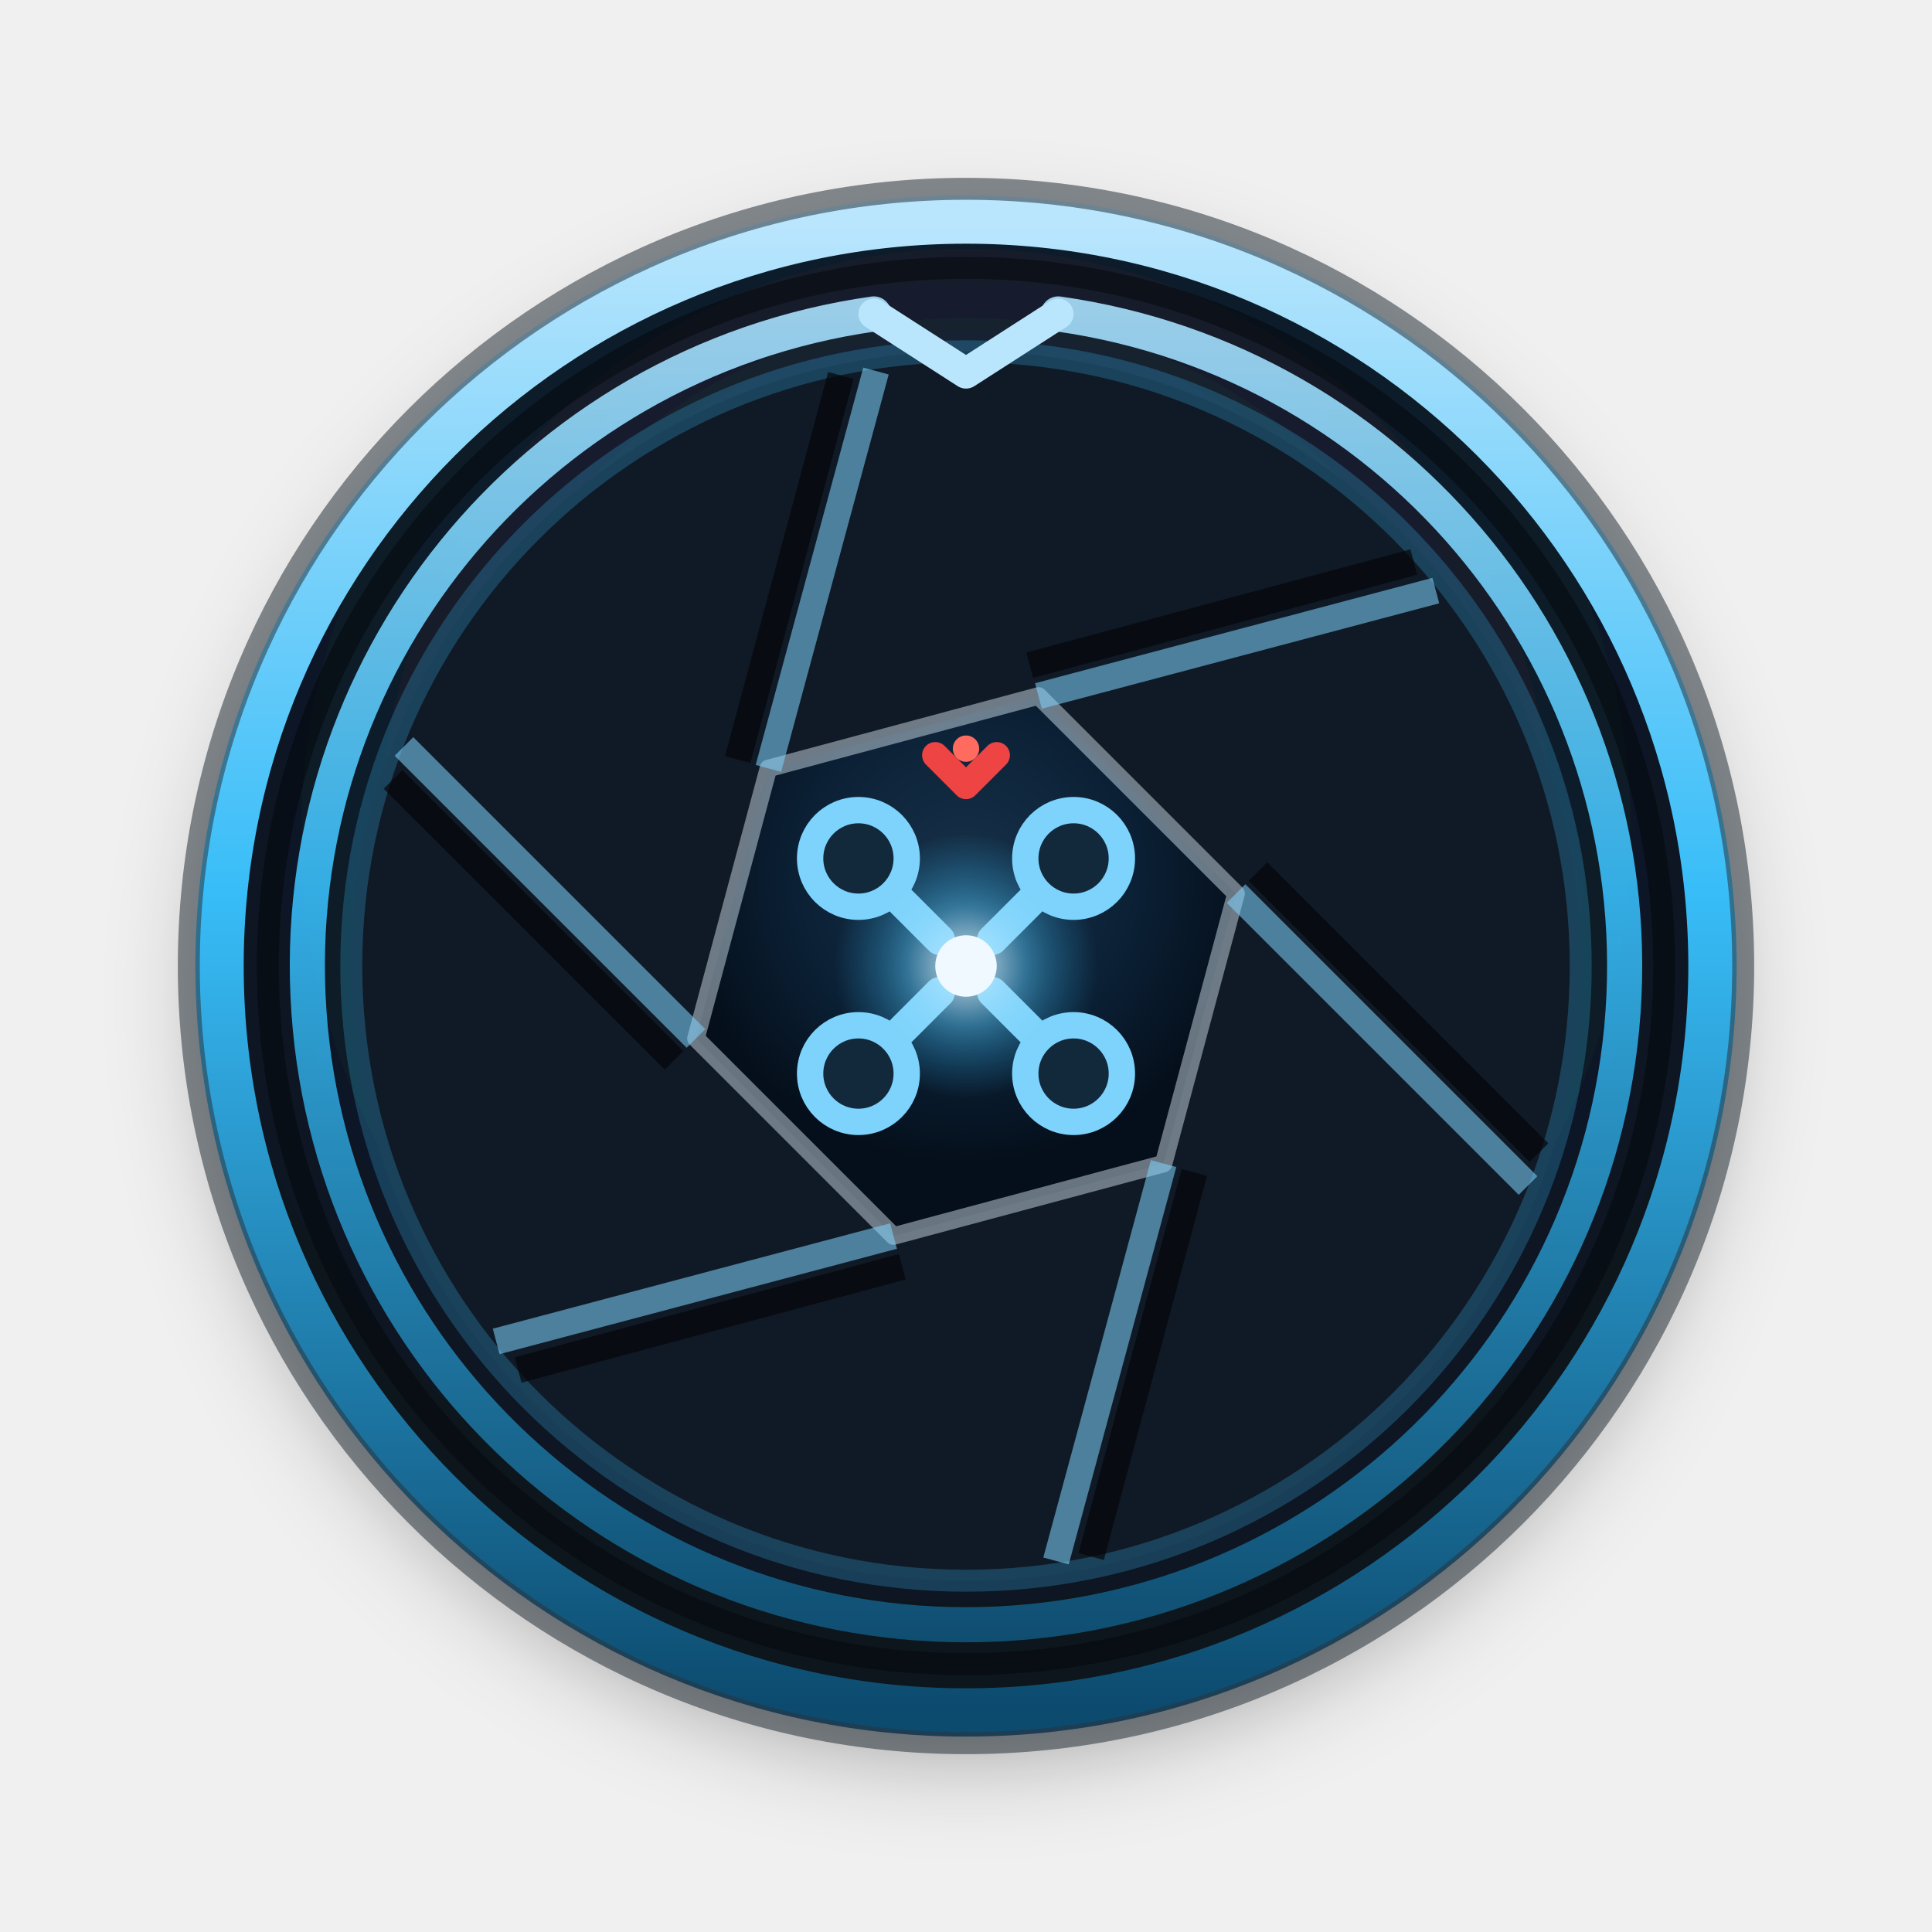
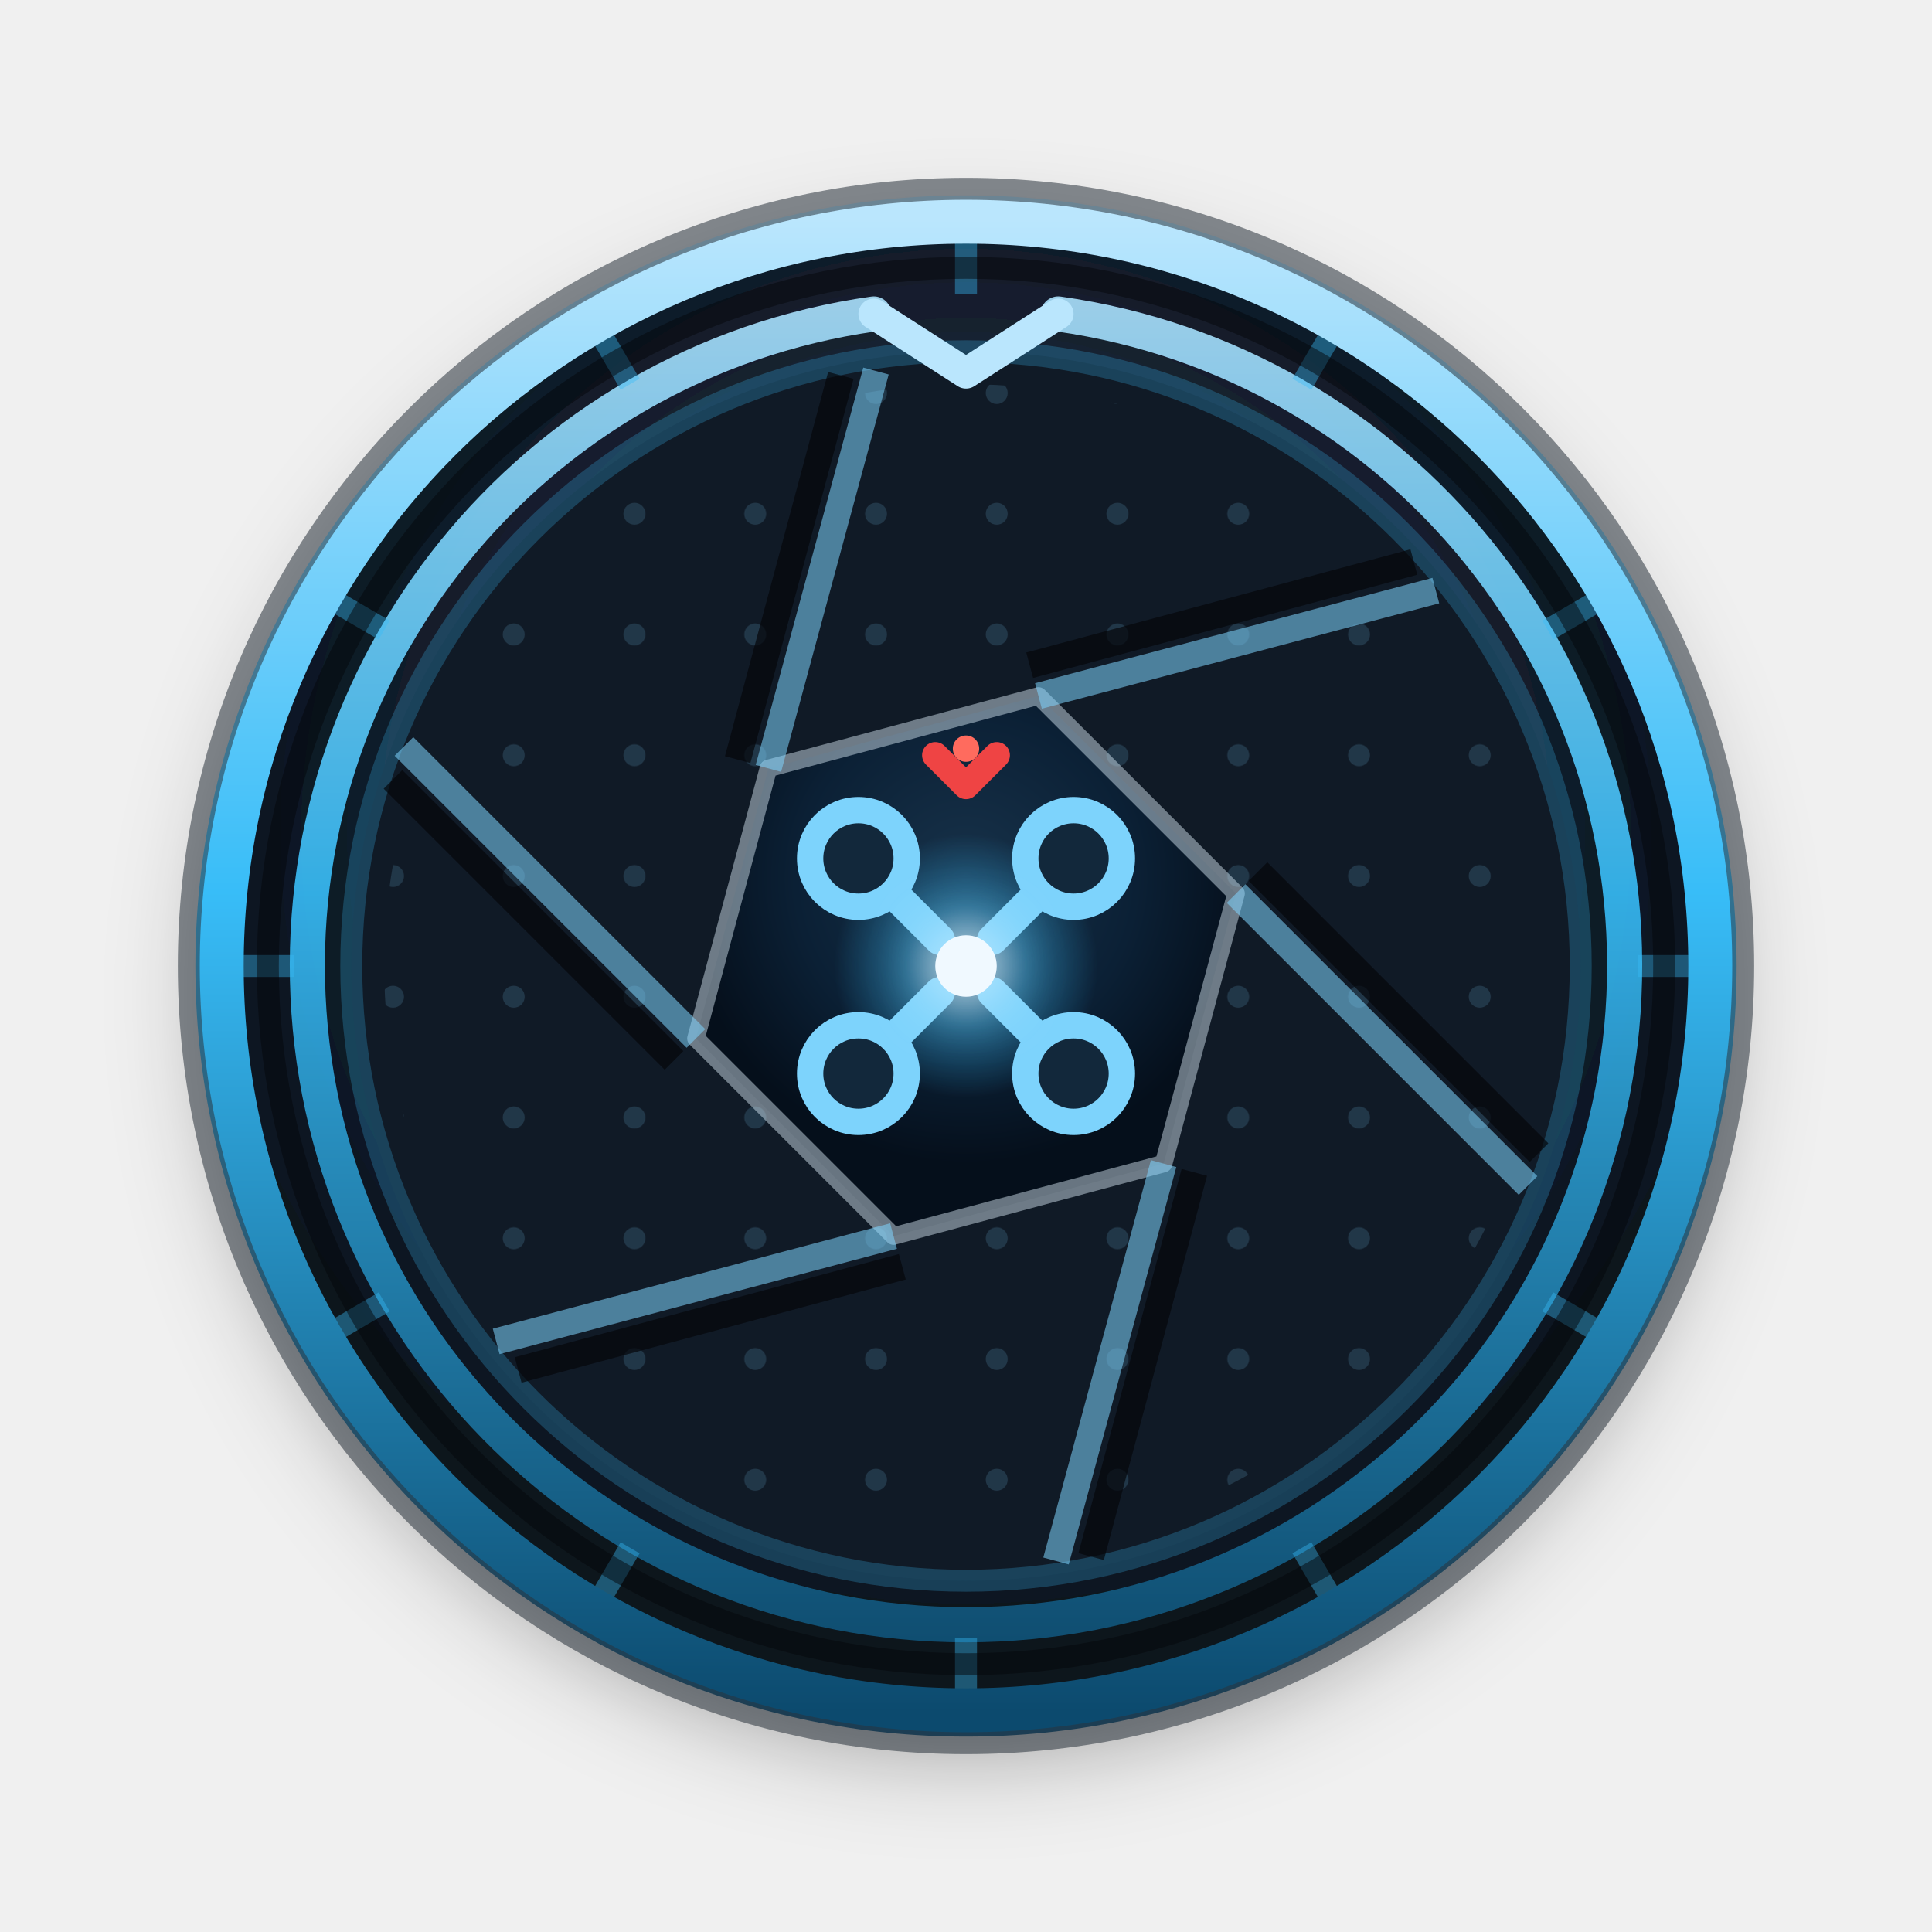
<svg xmlns="http://www.w3.org/2000/svg" viewBox="254 342 88 88" width="88" height="88" role="img" aria-label="manwe logo">
  <defs>
    <radialGradient id="hubGrad" cx="50%" cy="42%" r="65%">
      <stop offset="0%" stop-color="#06281d" />
      <stop offset="100%" stop-color="#0a1117" />
    </radialGradient>
    <radialGradient id="gateGrad" cx="50%" cy="40%" r="68%">
      <stop offset="0%" stop-color="#332408" />
      <stop offset="100%" stop-color="#10131a" />
    </radialGradient>
    <radialGradient id="voxGrad" cx="50%" cy="40%" r="68%">
      <stop offset="0%" stop-color="#2a0a2e" />
      <stop offset="100%" stop-color="#10131a" />
    </radialGradient>
    <radialGradient id="galGrad" cx="50%" cy="40%" r="68%">
      <stop offset="0%" stop-color="#2a0a0a" />
      <stop offset="100%" stop-color="#10131a" />
    </radialGradient>
    <radialGradient id="hdGrad" cx="50%" cy="40%" r="68%">
      <stop offset="0%" stop-color="#042f2a" />
      <stop offset="100%" stop-color="#10131a" />
    </radialGradient>
    <radialGradient id="crebGrad" cx="50%" cy="40%" r="70%">
      <stop offset="0%" stop-color="#3c4d21" />
      <stop offset="62%" stop-color="#26311a" />
      <stop offset="100%" stop-color="#161c10" />
    </radialGradient>
    <filter id="nodeShadow" x="-40%" y="-40%" width="180%" height="180%">
      <feDropShadow dx="0" dy="1.5" stdDeviation="2.4" flood-color="#000000" flood-opacity="0.38" />
    </filter>
    <filter id="soft" x="-60%" y="-60%" width="220%" height="220%">
      <feGaussianBlur stdDeviation="4" result="b" />
      <feMerge>
        <feMergeNode in="b" />
        <feMergeNode in="SourceGraphic" />
      </feMerge>
    </filter>
    <filter id="edgeGlow" x="-30%" y="-30%" width="160%" height="160%">
      <feGaussianBlur stdDeviation="2.4" result="b" />
      <feMerge>
        <feMergeNode in="b" />
        <feMergeNode in="SourceGraphic" />
      </feMerge>
    </filter>
    <filter id="hdBloom" x="-40%" y="-40%" width="180%" height="180%">
      <feGaussianBlur stdDeviation="1.5" result="b" />
      <feMerge>
        <feMergeNode in="b" />
        <feMergeNode in="SourceGraphic" />
      </feMerge>
    </filter>
    <filter id="mwBloom" x="-300%" y="-300%" width="700%" height="700%">
      <feGaussianBlur stdDeviation="1.4" result="b" />
      <feMerge>
        <feMergeNode in="b" />
        <feMergeNode in="SourceGraphic" />
      </feMerge>
    </filter>
    <linearGradient id="eg0" gradientUnits="userSpaceOnUse" x1="147" y1="230" x2="209" y2="230">
      <stop offset="0%" stop-color="#bcc6d1" />
      <stop offset="100%" stop-color="#fbbf24" />
    </linearGradient>
    <linearGradient id="eg1" gradientUnits="userSpaceOnUse" x1="287" y1="212.4" x2="411.5" y2="153.1">
      <stop offset="0%" stop-color="#fbbf24" />
      <stop offset="100%" stop-color="#a78bfa" />
    </linearGradient>
    <linearGradient id="eg2" gradientUnits="userSpaceOnUse" x1="286.9" y1="247.9" x2="423.1" y2="314.1">
      <stop offset="0%" stop-color="#fbbf24" />
      <stop offset="100%" stop-color="#9caf88" />
    </linearGradient>
    <linearGradient id="eg3" gradientUnits="userSpaceOnUse" x1="214.8" y1="107.9" x2="423.9" y2="126.7">
      <stop offset="0%" stop-color="#34d399" />
      <stop offset="100%" stop-color="#a78bfa" />
    </linearGradient>
    <linearGradient id="eg4" gradientUnits="userSpaceOnUse" x1="608.5" y1="142.9" x2="499.2" y2="133.4">
      <stop offset="0%" stop-color="#60a5fa" />
      <stop offset="100%" stop-color="#a78bfa" />
    </linearGradient>
    <linearGradient id="eg5" gradientUnits="userSpaceOnUse" x1="641.2" y1="224.6" x2="510" y2="156.1">
      <stop offset="0%" stop-color="#fb923c" />
      <stop offset="100%" stop-color="#a78bfa" />
    </linearGradient>
    <linearGradient id="eg6" gradientUnits="userSpaceOnUse" x1="668.2" y1="329.2" x2="492.8" y2="161.3">
      <stop offset="0%" stop-color="#fb7185" />
      <stop offset="100%" stop-color="#a78bfa" />
    </linearGradient>
    <linearGradient id="eg7" gradientUnits="userSpaceOnUse" x1="492.2" y1="306.6" x2="664.3" y2="170.3">
      <stop offset="0%" stop-color="#9caf88" />
      <stop offset="100%" stop-color="#60a5fa" />
    </linearGradient>
    <linearGradient id="eg8" gradientUnits="userSpaceOnUse" x1="498.6" y1="318.2" x2="638.2" y2="268.5">
      <stop offset="0%" stop-color="#9caf88" />
      <stop offset="100%" stop-color="#fb923c" />
    </linearGradient>
    <linearGradient id="eg9" gradientUnits="userSpaceOnUse" x1="500.9" y1="335.2" x2="603" y2="343.2">
      <stop offset="0%" stop-color="#9caf88" />
      <stop offset="100%" stop-color="#fb7185" />
    </linearGradient>
    <linearGradient id="eg10" gradientUnits="userSpaceOnUse" x1="110" y1="319" x2="110" y2="267">
      <stop offset="0%" stop-color="#e879f9" />
      <stop offset="100%" stop-color="#bcc6d1" />
    </linearGradient>
    <linearGradient id="eg11" gradientUnits="userSpaceOnUse" x1="336.9" y1="373" x2="421.1" y2="345">
      <stop offset="0%" stop-color="#38bdf8" />
      <stop offset="100%" stop-color="#9caf88" />
    </linearGradient>
    <linearGradient id="eg12" gradientUnits="userSpaceOnUse" x1="446.1" y1="287.2" x2="447.9" y2="292.8">
      <stop offset="0%" stop-color="#ef4444" />
      <stop offset="100%" stop-color="#9caf88" />
    </linearGradient>
    <linearGradient id="eg13" gradientUnits="userSpaceOnUse" x1="398.1" y1="228.3" x2="209.7" y2="124.7">
      <stop offset="0%" stop-color="#ef4444" />
      <stop offset="100%" stop-color="#34d399" />
    </linearGradient>
    <linearGradient id="eg14" gradientUnits="userSpaceOnUse" x1="284.1" y1="207.3" x2="287.9" y2="204.7">
      <stop offset="0%" stop-color="#fbbf24" />
      <stop offset="100%" stop-color="#2dd4bf" />
    </linearGradient>
    <linearGradient id="eg15" gradientUnits="userSpaceOnUse" x1="357.3" y1="202.8" x2="398.7" y2="227.2">
      <stop offset="0%" stop-color="#2dd4bf" />
      <stop offset="100%" stop-color="#ef4444" />
    </linearGradient>
    <linearGradient id="eg16" gradientUnits="userSpaceOnUse" x1="360.4" y1="167.5" x2="414.3" y2="147.2">
      <stop offset="0%" stop-color="#2dd4bf" />
      <stop offset="100%" stop-color="#a78bfa" />
    </linearGradient>
  </defs>
  <style>
    :root { --hub-accent: #34d399; --cube-accent: #fb923c; --tri-accent: #a78bfa; }
    .cap        { font: 400 11px ui-monospace, SFMono-Regular, Menlo, monospace; fill: #6e7681; }
    .edge       { opacity: 0.55; }
    .edge-live  { filter: url(#edgeGlow); }
    .flow       { fill: none; stroke: #e2faff; stroke-width: 2.4; stroke-dasharray: 1.5 9; stroke-linecap: round; opacity: 0.9; }
    .flow-rev   { stroke-width: 2; opacity: 0.78; }
    .chip       { fill: #0d1117; stroke-width: 1.5; }
    .chip-label { font: 400 12px ui-monospace, SFMono-Regular, Menlo, monospace; fill: #c9d1d9; }
    .hub-fill   { fill: url(#hubGrad); }
    .hub-ring   { fill: none; stroke: url(#hubBezel); stroke-width: 2.2; }
    .hub-glow   { fill: none; stroke: #34d399; stroke-width: 6; stroke-opacity: 0.18; filter: url(#soft); }
    .hub-label  { font: 400 12px ui-monospace, SFMono-Regular, Menlo, monospace; fill: #6ee7b7; }
    .pid-track   { fill: none; stroke: #065f46; stroke-opacity: 0.35; stroke-width: 4; stroke-linecap: round; }
    .pid-fill    { fill: none; stroke: #34d399; stroke-width: 4; stroke-linecap: round; }
    .pid-tip-u   { fill: #a7f3d0; }
    .pid-tip-s   { fill: #d1fae5; }
    .pid-wg      { fill: none; stroke: #043a2e; stroke-width: 2.4; stroke-linecap: round; }
    .pid-wg-lit  { fill: none; stroke: #6ee7b7; stroke-width: 0.9; stroke-linecap: round; }
    .pid-port    { fill: #34d399; }
    .pid-port-core { fill: #06281d; }
    .pid-chip    { fill: #d1fae5; }
    .pid-base    { fill: none; stroke: #6ee7b7; stroke-opacity: 0.3; stroke-width: 1; stroke-linecap: round; }
    .pid-keystone{ fill: none; stroke: #34d399; stroke-opacity: 0.45; stroke-width: 1.2; stroke-linecap: round; }
    .pid-flash   { fill: none; stroke: #d1fae5; stroke-width: 1.4; stroke-linecap: round; opacity: 0; }
    .pid-core-crown { fill: #6ee7b7; }
    .pid-core-bl { fill: #065f46; }
    .pid-core-br { fill: #047857; }
    .pid-core-edge { fill: none; stroke: #a7f3d0; stroke-width: 0.8; stroke-linejoin: round; }
    .pid-seam    { fill: none; stroke: #d1fae5; stroke-width: 0.7; stroke-opacity: 0.9; stroke-linecap: round; }
    .pid-facet   { fill: none; stroke: #a7f3d0; stroke-width: 0.5; stroke-opacity: 0.35; }
    .pid-hot     { fill: #ecfdf5; }
    .pid-hot-in  { fill: #f0fdf4; }
    .pid-compute { fill: none; stroke: #6ee7b7; stroke-width: 1; opacity: 0; }
    .seat-ring     { fill: none; stroke-width: 2.2; }
    .seat-groove   { fill: none; stroke: #05070b; stroke-opacity: 0.5; stroke-width: 1; }
    .seat-hairline { fill: none; stroke: #2b333d; stroke-opacity: 0.55; stroke-width: 1; }
    .seat-gate     { fill: url(#gateGrad); }
    .seat-vox      { fill: url(#voxGrad); }
    .mel-plate    { fill: url(#melPlate); }
    .mel-rock     { fill: #050302; }
    .mel-ridge    { fill: none; stroke: #fdba74; stroke-opacity: 0.7; stroke-width: 1.3; stroke-linejoin: round; stroke-linecap: round; }
    .mel-facet    { fill: #070302; }
    .mel-tin      { stroke: #000000; stroke-opacity: 0.4; stroke-width: 0.6; stroke-linejoin: round; }
    .mel-splat    { fill: url(#melSplat); }
+     .mel-front    { fill: #ffedd5; filter: url(#edgeGlow); }
    .mel-edge     { fill: none; stroke: url(#melBezel); stroke-width: 2.4; stroke-linejoin: miter; }
    .mel-groove   { fill: none; stroke: #05070b; stroke-opacity: 0.5; stroke-width: 1; }
    .mel-hairline { fill: none; stroke: #2b333d; stroke-opacity: 0.55; stroke-width: 1; }
    .cube-label { font: 400 12px ui-monospace, SFMono-Regular, Menlo, monospace; fill: #fdba74; }
    .logo-label     { font: 400 12px ui-monospace, SFMono-Regular, Menlo, monospace; fill: #cdd6e0; }
    .prz-body     { fill: url(#przGlass); }
    .prz-edge     { fill: none; stroke: url(#przSilver); stroke-width: 2.4; }
    .prz-groove   { fill: none; stroke: #05070b; stroke-opacity: 0.5; stroke-width: 1; }
    .prz-hairline { fill: none; stroke: #2b333d; stroke-opacity: 0.55; stroke-width: 1; }
    .prz-hill     { fill: url(#przHill); }
    .prz-hill-hi  { fill: url(#przHillHi); }
    .prz-hill-ao  { fill: url(#przHillAo); }
    .prz-spill    { fill: url(#przSpill); }
    .prz-crest    { fill: none; stroke: #d8ccff; stroke-width: 1.8; stroke-linecap: round; stroke-opacity: 0.95; }
    .prz-ray      { fill: none; stroke-width: 1.4; stroke-linecap: round; stroke-opacity: 0.5; }
    .prz-ray-flow { fill: none; stroke-width: 1.9; stroke-linecap: round; stroke-dasharray: 4 22; stroke-opacity: 0.92; }
    .prz-blade    { fill: url(#przBlade); stroke: #cbd3db; stroke-width: 0.4; stroke-linejoin: round; }
    .prz-blade-core { stroke: #f8fafc; stroke-width: 0.8; stroke-linecap: round; stroke-opacity: 0.85; }
    .prz-blade-glint { stroke: #ffffff; stroke-width: 1.3; stroke-linecap: round; stroke-dasharray: 5 44; stroke-opacity: 0.95; }
    .prz-foot-hot { fill: #ffffff; }
    .tri-label  { font: 400 12px ui-monospace, SFMono-Regular, Menlo, monospace; fill: #c4b5fd; }
    .gate-wire      { fill: none; stroke: #fbbf24; stroke-width: 2.6; stroke-linecap: round; opacity: 0.92; }
    .gate-wire-perc { fill: none; stroke: #fbbf24; stroke-width: 2; stroke-linecap: round; stroke-dasharray: 5 4; opacity: 0.6; }
    .gate-bar       { fill: #fbbf24; fill-opacity: 0.16; stroke: #fbbf24; stroke-width: 2; }
    .gate-port      { fill: #fbbf24; }
    .gate-tick      { fill: none; stroke: #fde68a; stroke-width: 1.6; stroke-linecap: round; stroke-linejoin: round; }
    .gate-packet    { fill: #fde68a; }
    .gate-packet-perc { fill: #fde68a; opacity: 0.7; }
    .gate-label     { font: 400 12px ui-monospace, SFMono-Regular, Menlo, monospace; fill: #fbbf24; text-anchor: middle; }
    .vox-top    { fill: #e879f9; fill-opacity: 0.6; stroke: #e879f9; stroke-width: 1.3; }
    .vox-left   { fill: #e879f9; fill-opacity: 0.32; stroke: #e879f9; stroke-width: 1.3; }
    .vox-right  { fill: #e879f9; fill-opacity: 0.15; stroke: #e879f9; stroke-width: 1.3; }
    .flag-k     { fill: #181818; }
    .flag-r     { fill: #d8001d; }
    .flag-g     { fill: #ffcc00; }
    .flag-edge  { fill: none; stroke: #ffffff; stroke-opacity: 0.16; stroke-width: 0.6; }
    .vox-label  { font: 400 12px ui-monospace, SFMono-Regular, Menlo, monospace; fill: #f0abfc; }
    .vox-net    { color: #e879f9; }
    .vox-code   { fill: none; stroke: #f0abfc; stroke-width: 2.4; stroke-linecap: round; stroke-linejoin: round; }
    .seat-creb     { fill: url(#crebGrad); }
    .creb-signal   { fill: none; stroke: #b6cf86; stroke-opacity: 0.7; stroke-width: 1.2; }
    .creb-tick     { fill: none; stroke: #b6cf86; stroke-width: 1.7; stroke-linecap: round; stroke-linejoin: round; }
    .creb-xhair    { fill: none; stroke: #a8c07a; stroke-opacity: 0.7; stroke-width: 1.3; stroke-linecap: round; }
    .creb-eye-core { fill: #ff6b5e; }
    .creb-eye-hot  { fill: #fff1f0; }
    .raven-label { font: 400 12px ui-monospace, SFMono-Regular, Menlo, monospace; fill: #9caf88; }
    .raven-cursor { fill: #9caf88; }
    .radar-label  { font: 400 12px ui-monospace, SFMono-Regular, Menlo, monospace; fill: #38bdf8; }
    .mw-iris      { fill: #101a26; stroke: #38bdf8; stroke-opacity: 0.25; stroke-width: 1; }
    .mw-well      { fill: url(#mwWell); }
    .mw-core      { fill: url(#mwCore); }
    .mw-aphex     { fill: none; stroke: #e0f2fe; stroke-opacity: 0.45; stroke-width: 0.8; stroke-linejoin: round; }
    .mw-blade     { fill: none; stroke: #7dd3fc; stroke-opacity: 0.55; stroke-width: 1.2; }
    .mw-blade-sh  { fill: none; stroke: #05070b; stroke-opacity: 0.7; stroke-width: 1.2; }
    .mw-inner     { fill: none; stroke: url(#mwBezel); stroke-width: 1.6; stroke-opacity: 0.9; stroke-linecap: round; }
    .mw-notch     { fill: none; stroke: #bae6fd; stroke-width: 1.4; stroke-linejoin: round; stroke-linecap: round; }
+     .mw-tick      { stroke: #38bdf8; stroke-opacity: 0.4; stroke-width: 1; }
+     .mw-dot       { fill: #7dd3fc; fill-opacity: 0.16; }
    .mw-lock      { fill: none; stroke: #ef4444; stroke-width: 1.2; stroke-linecap: round; stroke-linejoin: round; }
    .mw-lock-dot  { fill: #ff6b5e; }
    .mw-drone-arm { fill: none; stroke: #7dd3fc; stroke-width: 1.4; stroke-linecap: round; }
    .mw-rotor     { fill: #12283b; stroke: #7dd3fc; stroke-width: 1.2; }
    .mw-hub       { fill: #f0f9ff; }
    .mw-ring      { fill: none; stroke: url(#mwBezel); stroke-width: 2.2; }
    .mw-groove    { fill: none; stroke: #05070b; stroke-opacity: 0.5; stroke-width: 1; }
    .mw-hairline  { fill: none; stroke: #2b333d; stroke-opacity: 0.55; stroke-width: 1; }
    .seat-gal   { fill: url(#galGrad); }
    .gal-signal { fill: none; stroke: #ef4444; stroke-opacity: 0.7; stroke-width: 1.1; }
    .gal-fiber  { fill: none; stroke: #22d3ee; stroke-opacity: 0.75; stroke-width: 1.4; stroke-linecap: round; }
    .gal-pulse  { fill: none; stroke: #a5f3fc; stroke-opacity: 0.95; stroke-width: 1.4; stroke-linecap: round; stroke-dasharray: 3 40; }
    .gal-port   { fill: #0a121c; stroke: #22d3ee; stroke-opacity: 0.9; stroke-width: 1; }
    .gal-jack   { fill: #a5f3fc; fill-opacity: 0.85; }
    .gal-plate  { fill: url(#galPlateG); stroke: #22d3ee; stroke-opacity: 0.9; stroke-width: 1.2; stroke-linejoin: miter; }
    .gal-crest  { stroke: #22d3ee; stroke-opacity: 0.28; stroke-width: 0.6; stroke-linejoin: miter; }
    .gal-slit   { fill: #05070b; stroke: #22d3ee; stroke-opacity: 0.55; stroke-width: 0.8; stroke-linejoin: miter; }
    .gal-hotf   { fill: #ef4444; }
    .gal-label  { font: 400 12px ui-monospace, SFMono-Regular, Menlo, monospace; fill: #ef4444; }
    .seat-hd         { fill: url(#hdGrad); }
    .hd-void         { fill: #03211d; }
    .hd-frame        { fill: url(#haldirArch); stroke: #0f766e; stroke-width: 0.5; stroke-opacity: 0.7; }
    .hd-reed         { fill: none; stroke: #0f766e; stroke-width: 0.6; stroke-opacity: 0.5; stroke-linecap: round; }
    .hd-speed        { fill: none; stroke: #5eead4; stroke-width: 0.6; stroke-opacity: 0.4; stroke-linecap: round; }
    .hd-thresh       { fill: none; stroke: #2dd4bf; stroke-width: 1.6; stroke-linecap: round; stroke-opacity: 0.85; }
    .hd-beam         { fill: none; stroke: #ef4444; stroke-width: 1.4; stroke-linecap: round; stroke-opacity: 0.92; }
    .hd-diode        { fill: #ff3b47; }
    .hd-diode-hot    { fill: #ffe1dd; }
    .hd-core         { fill: #ef4444; }
    .hd-core-facet   { fill: #ff9d94; fill-opacity: 0.95; }
    .hd-core-hot     { fill: #fff1f0; }
    .hd-coreglow     { fill: url(#hdCoreGlow); }
    .hd-sun          { fill: none; stroke: #ff6b5e; stroke-width: 0.8; stroke-opacity: 0.85; stroke-linecap: round; }
    .hd-scan         { fill: #ffd9d4; }
    .hd-tok-in       { fill: #ff6b5e; }
    .hd-tok-out      { fill: #fff1f0; }
    .hd-flash        { fill: #fff1f0; }
    .haldir-label    { font: 400 12px ui-monospace, SFMono-Regular, Menlo, monospace; fill: #2dd4bf; }
    .wg-rule    { stroke: #30363d; stroke-width: 1; stroke-opacity: 0.55; }
    .wg-bracket { fill: none; stroke: #fbbf24; stroke-width: 1.5; stroke-linecap: round; stroke-opacity: 0.85; }
    .panel      { fill: #ffffff; fill-opacity: 0.022; stroke: #ffffff; stroke-opacity: 0.07; }
    text { paint-order: stroke; stroke: #0d1117; stroke-width: 2.6; stroke-linejoin: round; text-transform: uppercase; letter-spacing: 2.5px; }
    @media (prefers-reduced-motion: reduce) { animate, animateTransform { display: none; } }
  </style>
  <g>
    <defs>
      <radialGradient id="mwBarrel" gradientUnits="userSpaceOnUse" cx="298" cy="380" r="40">
        <stop offset="0%" stop-color="#22384e" />
        <stop offset="60%" stop-color="#131f2e" />
        <stop offset="100%" stop-color="#0a1119" />
      </radialGradient>
      <linearGradient id="mwBezel" x1="0" y1="352" x2="0" y2="420" gradientUnits="userSpaceOnUse">
        <stop offset="0%" stop-color="#bae6fd" />
        <stop offset="45%" stop-color="#38bdf8" />
        <stop offset="100%" stop-color="#0c4a6e" />
      </linearGradient>
      <radialGradient id="mwWell" gradientUnits="userSpaceOnUse" cx="298" cy="382" r="13">
        <stop offset="0%" stop-color="#17324a" />
        <stop offset="60%" stop-color="#0b2035" />
        <stop offset="100%" stop-color="#050f1b" />
      </radialGradient>
      <radialGradient id="mwCore" gradientUnits="userSpaceOnUse" cx="298" cy="386" r="6">
        <stop offset="0%" stop-color="#cfeafe" stop-opacity="0.7" />
        <stop offset="45%" stop-color="#38bdf8" stop-opacity="0.42" />
        <stop offset="100%" stop-color="#38bdf8" stop-opacity="0" />
      </radialGradient>
+       <pattern id="mwDots" width="5.5" height="5.5" patternUnits="userSpaceOnUse" patternTransform="translate(298 386)">
+         <circle cx="1.4" cy="1.4" r="0.5" class="mw-dot" />
+       </pattern>
    </defs>
    <g filter="url(#nodeShadow)">
      <circle cx="298" cy="386" r="34" fill="url(#mwBarrel)" />
    </g>
    <circle cx="298" cy="386" r="28" class="mw-iris" />
+     <circle cx="298" cy="386" r="26.5" fill="url(#mwDots)" />
    <polygon points="307,395 294.7,398.3 285.7,389.3 289,377 301.3,373.7 310.3,382.7" class="mw-well" />
    <circle cx="298" cy="386" r="6" class="mw-core">
      <animate attributeName="opacity" values="1;0.82;1" dur="3.4s" repeatCount="indefinite" />
    </circle>
    <g class="mw-drone" opacity="1">
      <animate attributeName="opacity" values="0;0;1;1;0;0" keyTimes="0;0.04;0.13;0.9;0.98;1" dur="10s" repeatCount="indefinite" />
      <path class="mw-drone-arm" d="M296.8 384.8 L293.1 381.1 M299.2 384.8 L302.9 381.1 M296.8 387.2 L293.1 390.9 M299.2 387.2 L302.9 390.9" />
      <circle class="mw-rotor" cx="293.1" cy="381.1" r="2.2" />
      <circle class="mw-rotor" cx="302.9" cy="381.1" r="2.2" />
      <circle class="mw-rotor" cx="293.1" cy="390.9" r="2.2" />
      <circle class="mw-rotor" cx="302.9" cy="390.9" r="2.2" />
      <circle cx="298" cy="386" r="1.4" class="mw-hub" filter="url(#mwBloom)" />
    </g>
    <g class="mw-trigger" opacity="1">
      <animate attributeName="opacity" values="0;0;1;1;0;0" keyTimes="0;0.22;0.31;0.9;0.97;1" dur="10s" repeatCount="indefinite" />
      <polyline class="mw-lock" points="296.6,376.4 298,377.8 299.4,376.4" />
      <circle class="mw-lock-dot" cx="298" cy="376.1" r="0.6" />
    </g>
    <polygon points="307,395 294.7,398.3 285.7,389.3 289,377 301.3,373.7 310.3,382.7" class="mw-aphex" />
    <g class="mw-blades">
      <animateTransform attributeName="transform" type="rotate" values="0 298 386;0 298 386;360 298 386;360 298 386" keyTimes="0;0.34;0.7;1" calcMode="spline" keySplines="0 0 1 1;0.45 0 0.55 1;0 0 1 1" dur="10s" repeatCount="indefinite" />
      <path class="mw-blade-sh" d="M308.4 395.4 L303.7 412.9" />
      <path class="mw-blade" d="M307 395 L302.1 413.1" />
      <path class="mw-blade-sh" d="M295.1 399.7 L277.6 404.4" />
      <path class="mw-blade" d="M294.7 398.3 L276.6 403.1" />
      <path class="mw-blade-sh" d="M284.7 390.3 L271.9 377.5" />
      <path class="mw-blade" d="M285.7 389.3 L272.4 376" />
      <path class="mw-blade-sh" d="M287.6 376.6 L292.3 359.1" />
      <path class="mw-blade" d="M289 377 L293.9 358.9" />
      <path class="mw-blade-sh" d="M300.9 372.3 L318.4 367.6" />
      <path class="mw-blade" d="M301.3 373.7 L319.4 368.9" />
      <path class="mw-blade-sh" d="M311.3 381.7 L324.1 394.5" />
      <path class="mw-blade" d="M310.3 382.7 L323.6 396" />
    </g>
    <path class="mw-inner" d="M302.2 356.3 A30 30 0 1 1 293.8 356.3" />
    <path class="mw-notch" d="M302.2 356.3 L298 359 L293.8 356.3" />
+     <line class="mw-tick" x1="328.6" y1="386" x2="331.4" y2="386" />
+     <line class="mw-tick" x1="324.5" y1="401.3" x2="326.9" y2="402.7" />
+     <line class="mw-tick" x1="313.3" y1="412.5" x2="314.7" y2="414.9" />
+     <line class="mw-tick" x1="298" y1="416.6" x2="298" y2="419.4" />
+     <line class="mw-tick" x1="282.7" y1="412.5" x2="281.3" y2="414.9" />
+     <line class="mw-tick" x1="271.5" y1="401.3" x2="269.1" y2="402.7" />
+     <line class="mw-tick" x1="267.4" y1="386" x2="264.6" y2="386" />
+     <line class="mw-tick" x1="271.5" y1="370.7" x2="269.1" y2="369.3" />
+     <line class="mw-tick" x1="282.7" y1="359.5" x2="281.3" y2="357.1" />
+     <line class="mw-tick" x1="298" y1="355.4" x2="298" y2="352.6" />
+     <line class="mw-tick" x1="313.3" y1="359.5" x2="314.7" y2="357.1" />
+     <line class="mw-tick" x1="324.5" y1="370.7" x2="326.9" y2="369.3" />
    <circle cx="298" cy="386" r="34" class="mw-ring" />
    <circle cx="298" cy="386" r="31.8" class="mw-groove" />
    <circle cx="298" cy="386" r="35.4" class="mw-hairline" />
  </g>
</svg>
